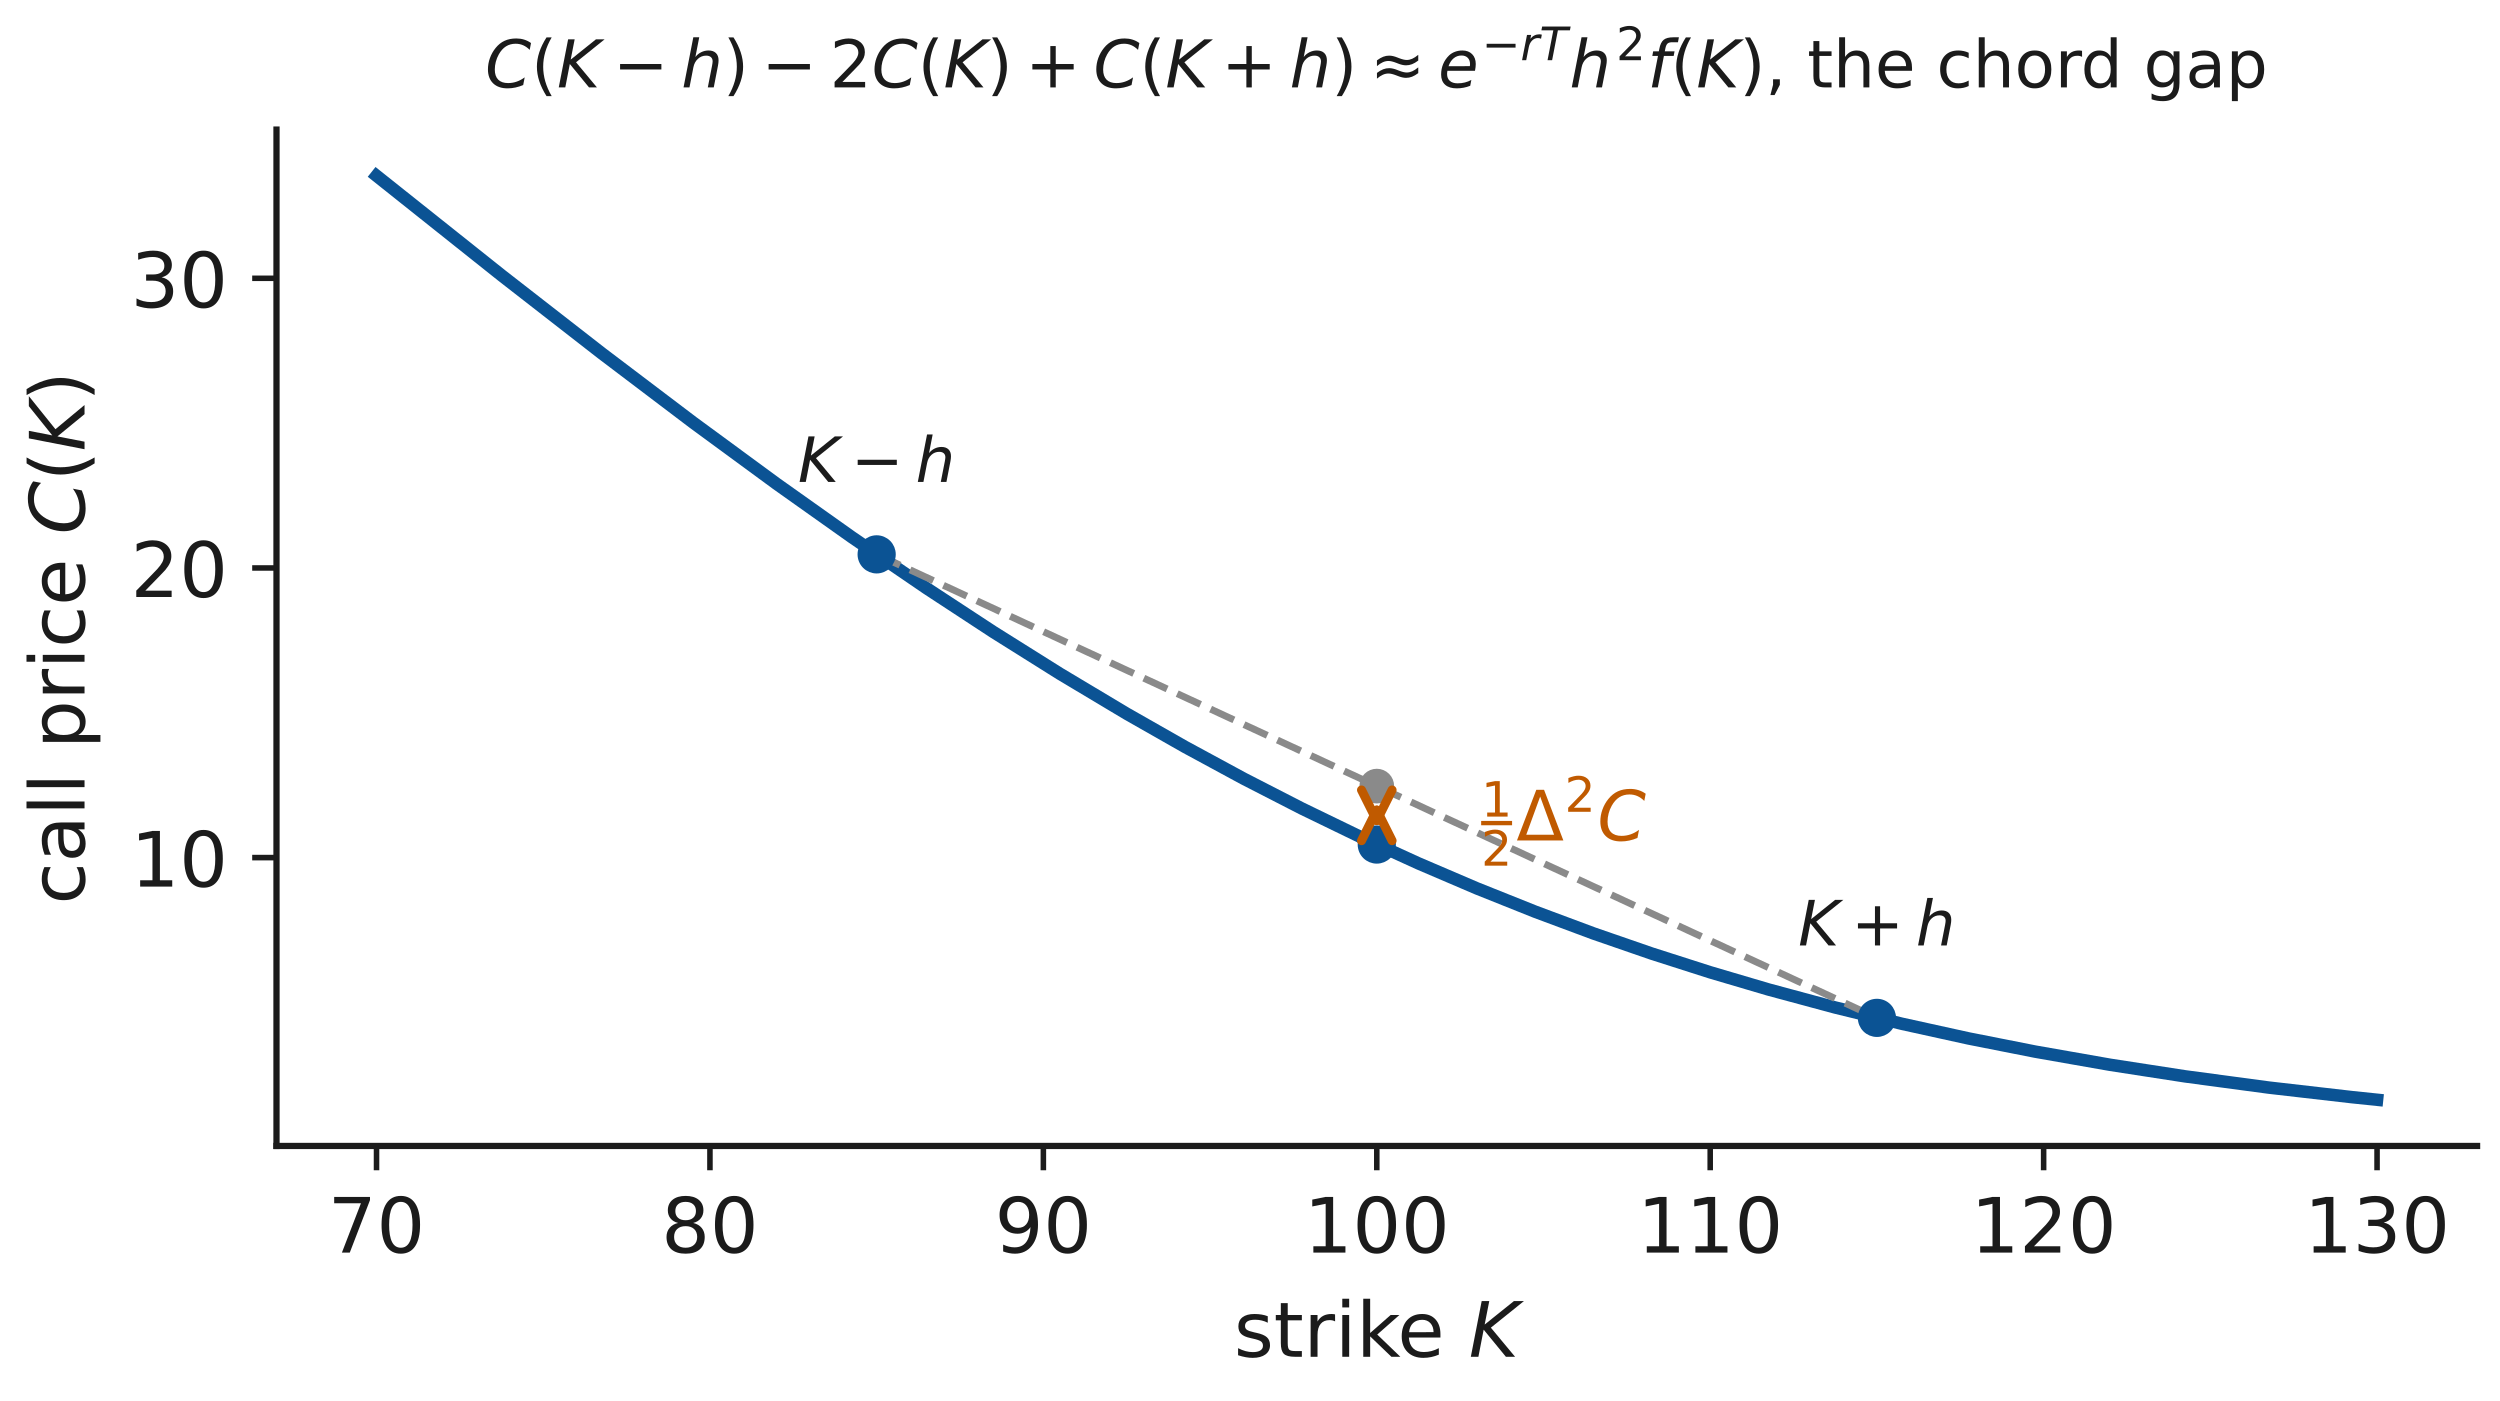
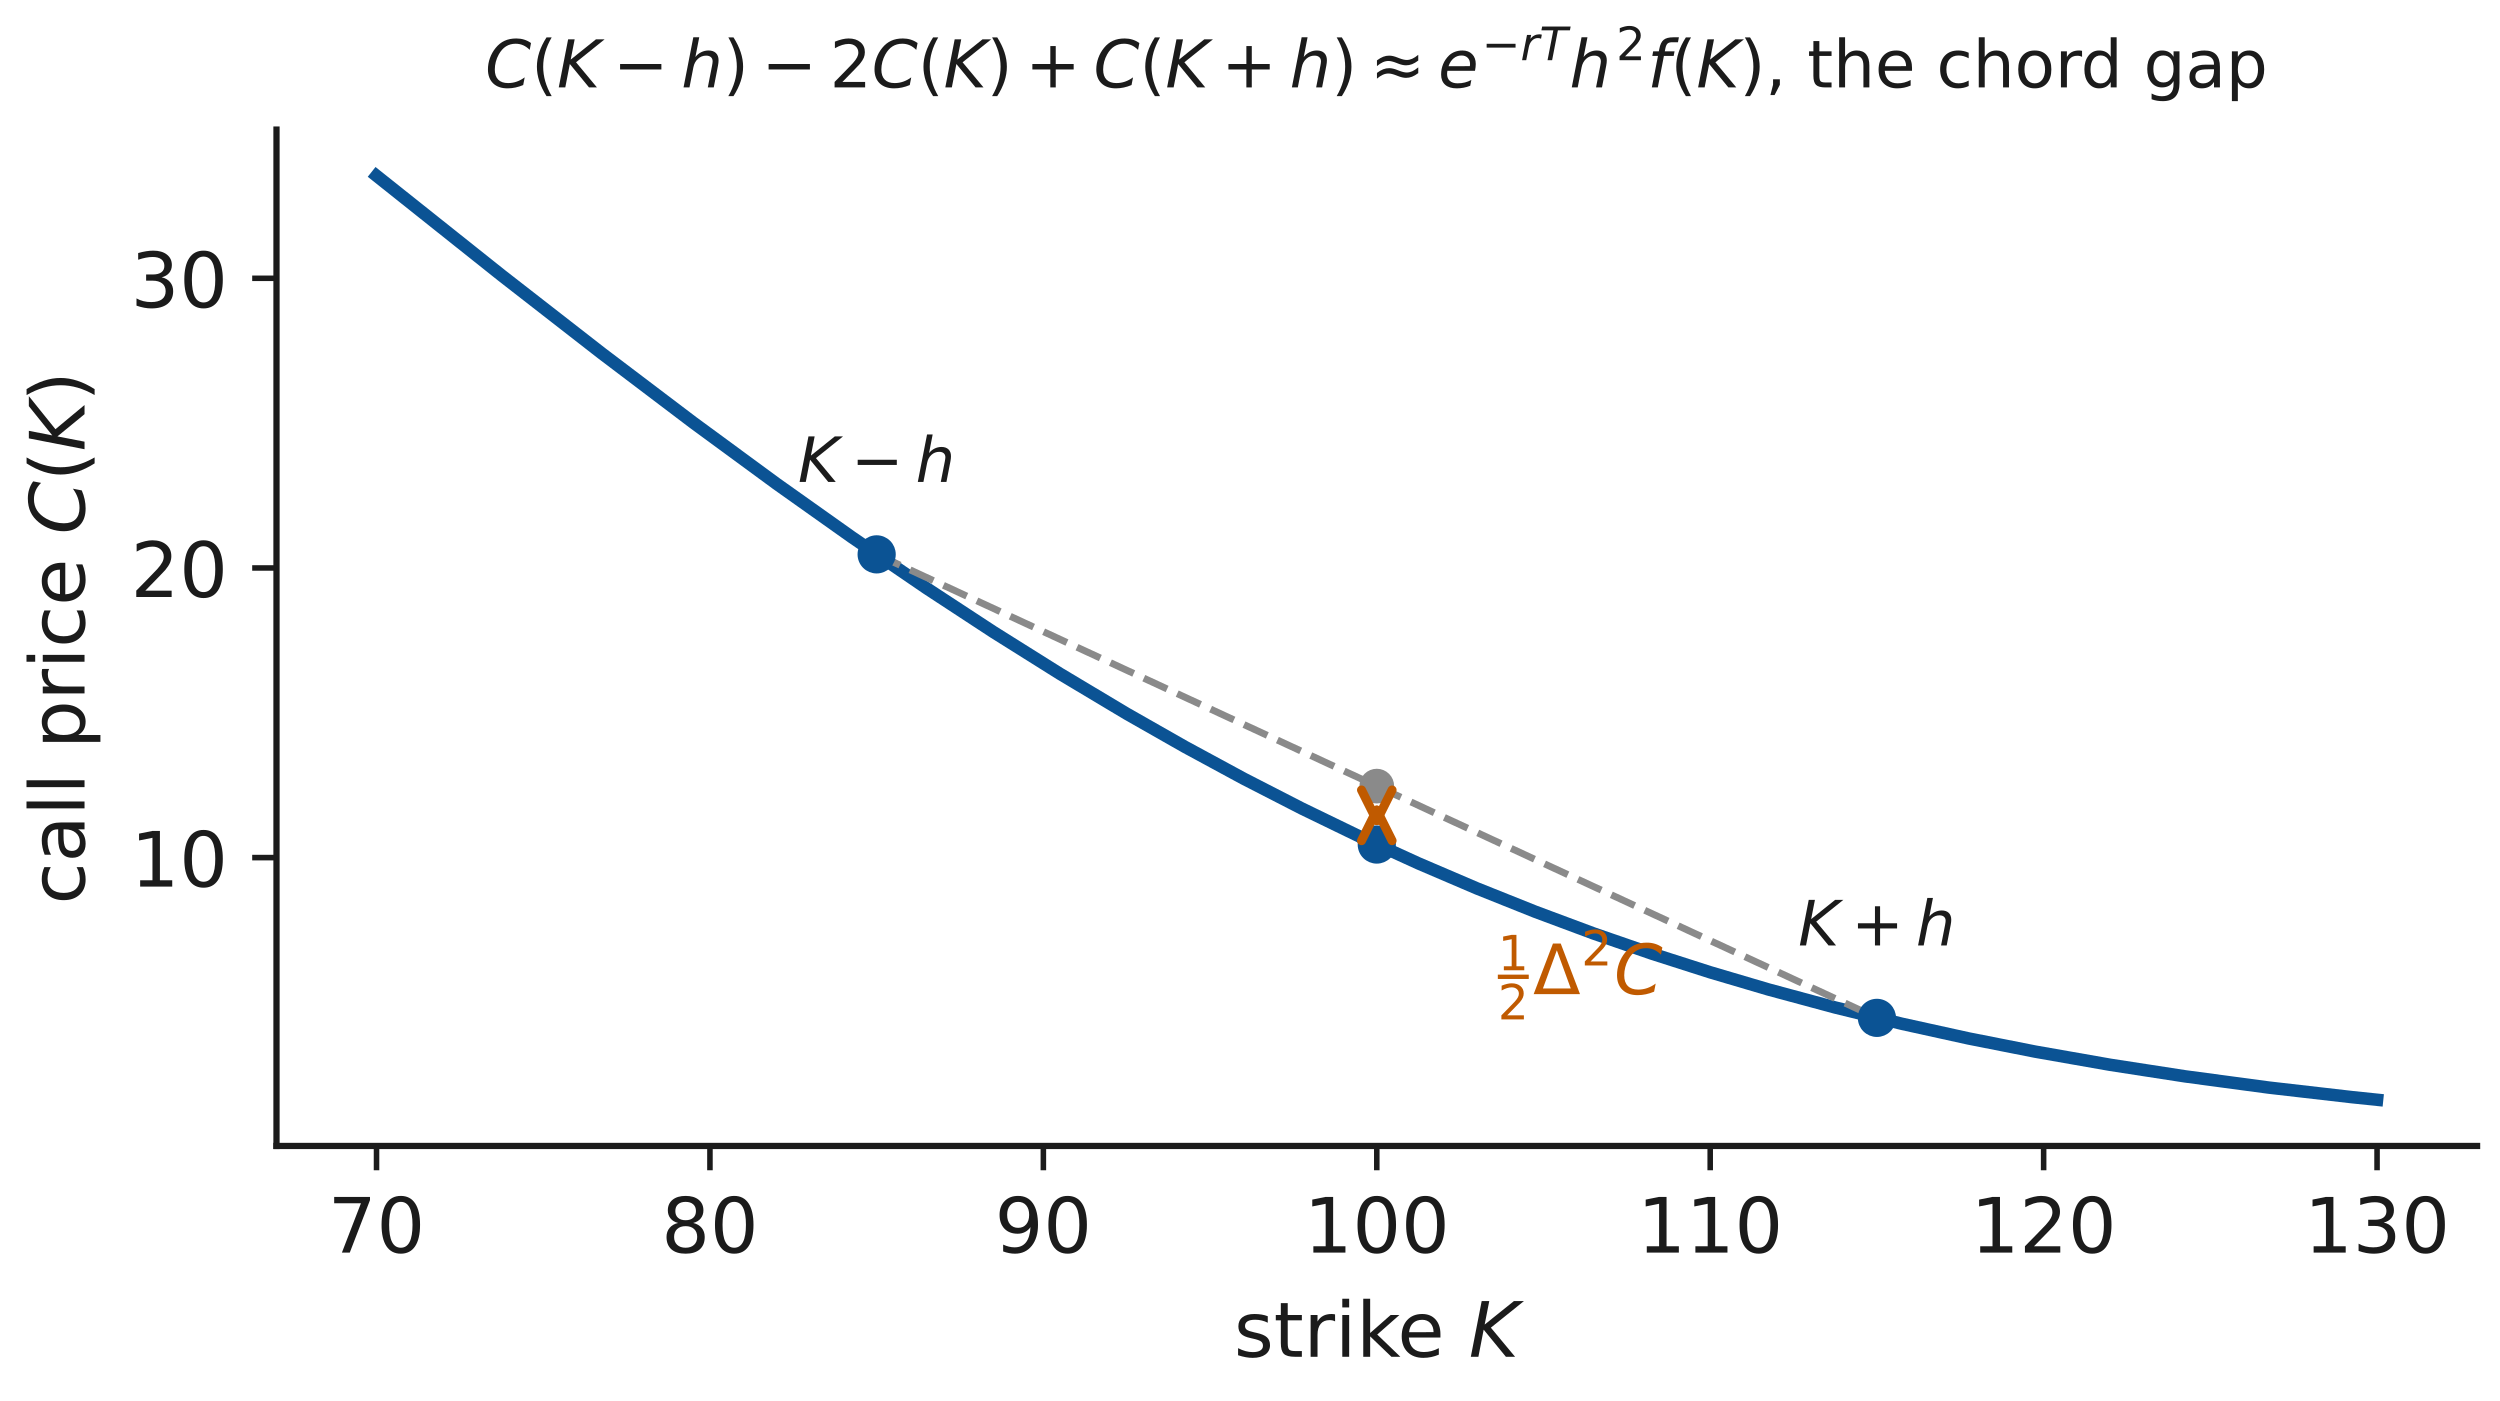
<svg xmlns="http://www.w3.org/2000/svg" xmlns:xlink="http://www.w3.org/1999/xlink" width="360pt" height="201.6pt" viewBox="0 0 360 201.6" version="1.1">
  <defs>
    <style type="text/css">*{stroke-linejoin: round; stroke-linecap: butt}</style>
  </defs>
  <g id="figure_1">
    <g id="patch_1">
      <path d="M 0 201.6  L 360 201.6  L 360 0  L 0 0  L 0 201.6  z " style="fill: none" />
    </g>
    <g id="axes_1">
      <g id="patch_2">
        <path d="M 39.815 165.017  L 356.7 165.017  L 356.7 18.66  L 39.815 18.66  L 39.815 165.017  z " style="fill: none" />
      </g>
      <g id="matplotlib.axis_1">
        <g id="xtick_1">
          <g id="line2d_1">
            <defs>
              <path id="m05b77bd2c2" d="M 0 0  L 0 3.5  " style="stroke: #1b1b1b; stroke-width: 0.8" />
            </defs>
            <g>
              <use xlink:href="#m05b77bd2c2" x="54.219" y="165.017" style="fill: #1b1b1b; stroke: #1b1b1b; stroke-width: 0.8" />
            </g>
          </g>
          <g id="text_1">
            <g style="fill: #1b1b1b" transform="translate(47.22011 180.3748) scale(0.11 -0.11)">
              <defs>
                <path id="DejaVuSans-1a" d="M 525 4666  L 3525 4666  L 3525 4397  L 1831 0  L 1172 0  L 2766 4134  L 525 4134  L 525 4666  z " transform="scale(0.015625)" />
                <path id="DejaVuSans-13" d="M 2034 4250  Q 1547 4250 1301 3770  Q 1056 3291 1056 2328  Q 1056 1369 1301 889  Q 1547 409 2034 409  Q 2525 409 2770 889  Q 3016 1369 3016 2328  Q 3016 3291 2770 3770  Q 2525 4250 2034 4250  z M 2034 4750  Q 2819 4750 3233 4129  Q 3647 3509 3647 2328  Q 3647 1150 3233 529  Q 2819 -91 2034 -91  Q 1250 -91 836 529  Q 422 1150 422 2328  Q 422 3509 836 4129  Q 1250 4750 2034 4750  z " transform="scale(0.015625)" />
              </defs>
              <use xlink:href="#DejaVuSans-1a" />
              <use xlink:href="#DejaVuSans-13" transform="translate(63.625 0)" />
            </g>
          </g>
        </g>
        <g id="xtick_2">
          <g id="line2d_2">
            <g>
              <use xlink:href="#m05b77bd2c2" x="102.232" y="165.017" style="fill: #1b1b1b; stroke: #1b1b1b; stroke-width: 0.8" />
            </g>
          </g>
          <g id="text_2">
            <g style="fill: #1b1b1b" transform="translate(95.23299 180.3748) scale(0.11 -0.11)">
              <defs>
                <path id="DejaVuSans-1b" d="M 2034 2216  Q 1584 2216 1326 1975  Q 1069 1734 1069 1313  Q 1069 891 1326 650  Q 1584 409 2034 409  Q 2484 409 2743 651  Q 3003 894 3003 1313  Q 3003 1734 2745 1975  Q 2488 2216 2034 2216  z M 1403 2484  Q 997 2584 770 2862  Q 544 3141 544 3541  Q 544 4100 942 4425  Q 1341 4750 2034 4750  Q 2731 4750 3128 4425  Q 3525 4100 3525 3541  Q 3525 3141 3298 2862  Q 3072 2584 2669 2484  Q 3125 2378 3379 2068  Q 3634 1759 3634 1313  Q 3634 634 3220 271  Q 2806 -91 2034 -91  Q 1263 -91 848 271  Q 434 634 434 1313  Q 434 1759 690 2068  Q 947 2378 1403 2484  z M 1172 3481  Q 1172 3119 1398 2916  Q 1625 2713 2034 2713  Q 2441 2713 2670 2916  Q 2900 3119 2900 3481  Q 2900 3844 2670 4047  Q 2441 4250 2034 4250  Q 1625 4250 1398 4047  Q 1172 3844 1172 3481  z " transform="scale(0.015625)" />
              </defs>
              <use xlink:href="#DejaVuSans-1b" />
              <use xlink:href="#DejaVuSans-13" transform="translate(63.625 0)" />
            </g>
          </g>
        </g>
        <g id="xtick_3">
          <g id="line2d_3">
            <g>
              <use xlink:href="#m05b77bd2c2" x="150.245" y="165.017" style="fill: #1b1b1b; stroke: #1b1b1b; stroke-width: 0.8" />
            </g>
          </g>
          <g id="text_3">
            <g style="fill: #1b1b1b" transform="translate(143.2459 180.3748) scale(0.11 -0.11)">
              <defs>
                <path id="DejaVuSans-1c" d="M 703 97  L 703 672  Q 941 559 1184 500  Q 1428 441 1663 441  Q 2288 441 2617 861  Q 2947 1281 2994 2138  Q 2813 1869 2534 1725  Q 2256 1581 1919 1581  Q 1219 1581 811 2004  Q 403 2428 403 3163  Q 403 3881 828 4315  Q 1253 4750 1959 4750  Q 2769 4750 3195 4129  Q 3622 3509 3622 2328  Q 3622 1225 3098 567  Q 2575 -91 1691 -91  Q 1453 -91 1209 -44  Q 966 3 703 97  z M 1959 2075  Q 2384 2075 2632 2365  Q 2881 2656 2881 3163  Q 2881 3666 2632 3958  Q 2384 4250 1959 4250  Q 1534 4250 1286 3958  Q 1038 3666 1038 3163  Q 1038 2656 1286 2365  Q 1534 2075 1959 2075  z " transform="scale(0.015625)" />
              </defs>
              <use xlink:href="#DejaVuSans-1c" />
              <use xlink:href="#DejaVuSans-13" transform="translate(63.625 0)" />
            </g>
          </g>
        </g>
        <g id="xtick_4">
          <g id="line2d_4">
            <g>
              <use xlink:href="#m05b77bd2c2" x="198.257" y="165.017" style="fill: #1b1b1b; stroke: #1b1b1b; stroke-width: 0.8" />
            </g>
          </g>
          <g id="text_4">
            <g style="fill: #1b1b1b" transform="translate(187.7594 180.3748) scale(0.11 -0.11)">
              <defs>
                <path id="DejaVuSans-14" d="M 794 531  L 1825 531  L 1825 4091  L 703 3866  L 703 4441  L 1819 4666  L 2450 4666  L 2450 531  L 3481 531  L 3481 0  L 794 0  L 794 531  z " transform="scale(0.015625)" />
              </defs>
              <use xlink:href="#DejaVuSans-14" />
              <use xlink:href="#DejaVuSans-13" transform="translate(63.625 0)" />
              <use xlink:href="#DejaVuSans-13" transform="translate(127.25 0)" />
            </g>
          </g>
        </g>
        <g id="xtick_5">
          <g id="line2d_5">
            <g>
              <use xlink:href="#m05b77bd2c2" x="246.27" y="165.017" style="fill: #1b1b1b; stroke: #1b1b1b; stroke-width: 0.8" />
            </g>
          </g>
          <g id="text_5">
            <g style="fill: #1b1b1b" transform="translate(235.7723 180.3748) scale(0.11 -0.11)">
              <use xlink:href="#DejaVuSans-14" />
              <use xlink:href="#DejaVuSans-14" transform="translate(63.625 0)" />
              <use xlink:href="#DejaVuSans-13" transform="translate(127.25 0)" />
            </g>
          </g>
        </g>
        <g id="xtick_6">
          <g id="line2d_6">
            <g>
              <use xlink:href="#m05b77bd2c2" x="294.283" y="165.017" style="fill: #1b1b1b; stroke: #1b1b1b; stroke-width: 0.8" />
            </g>
          </g>
          <g id="text_6">
            <g style="fill: #1b1b1b" transform="translate(283.7851 180.3748) scale(0.11 -0.11)">
              <defs>
                <path id="DejaVuSans-15" d="M 1228 531  L 3431 531  L 3431 0  L 469 0  L 469 531  Q 828 903 1448 1529  Q 2069 2156 2228 2338  Q 2531 2678 2651 2914  Q 2772 3150 2772 3378  Q 2772 3750 2511 3984  Q 2250 4219 1831 4219  Q 1534 4219 1204 4116  Q 875 4013 500 3803  L 500 4441  Q 881 4594 1212 4672  Q 1544 4750 1819 4750  Q 2544 4750 2975 4387  Q 3406 4025 3406 3419  Q 3406 3131 3298 2873  Q 3191 2616 2906 2266  Q 2828 2175 2409 1742  Q 1991 1309 1228 531  z " transform="scale(0.015625)" />
              </defs>
              <use xlink:href="#DejaVuSans-14" />
              <use xlink:href="#DejaVuSans-15" transform="translate(63.625 0)" />
              <use xlink:href="#DejaVuSans-13" transform="translate(127.25 0)" />
            </g>
          </g>
        </g>
        <g id="xtick_7">
          <g id="line2d_7">
            <g>
              <use xlink:href="#m05b77bd2c2" x="342.296" y="165.017" style="fill: #1b1b1b; stroke: #1b1b1b; stroke-width: 0.8" />
            </g>
          </g>
          <g id="text_7">
            <g style="fill: #1b1b1b" transform="translate(331.798 180.3748) scale(0.11 -0.11)">
              <defs>
                <path id="DejaVuSans-16" d="M 2597 2516  Q 3050 2419 3304 2112  Q 3559 1806 3559 1356  Q 3559 666 3084 287  Q 2609 -91 1734 -91  Q 1441 -91 1130 -33  Q 819 25 488 141  L 488 750  Q 750 597 1062 519  Q 1375 441 1716 441  Q 2309 441 2620 675  Q 2931 909 2931 1356  Q 2931 1769 2642 2001  Q 2353 2234 1838 2234  L 1294 2234  L 1294 2753  L 1863 2753  Q 2328 2753 2575 2939  Q 2822 3125 2822 3475  Q 2822 3834 2567 4026  Q 2313 4219 1838 4219  Q 1578 4219 1281 4162  Q 984 4106 628 3988  L 628 4550  Q 988 4650 1302 4700  Q 1616 4750 1894 4750  Q 2613 4750 3031 4423  Q 3450 4097 3450 3541  Q 3450 3153 3228 2886  Q 3006 2619 2597 2516  z " transform="scale(0.015625)" />
              </defs>
              <use xlink:href="#DejaVuSans-14" />
              <use xlink:href="#DejaVuSans-16" transform="translate(63.625 0)" />
              <use xlink:href="#DejaVuSans-13" transform="translate(127.25 0)" />
            </g>
          </g>
        </g>
        <g id="text_8">
          <g style="fill: #1b1b1b" transform="translate(177.6875 195.3774) scale(0.11 -0.11)">
            <defs>
              <path id="DejaVuSans-56" d="M 2834 3397  L 2834 2853  Q 2591 2978 2328 3040  Q 2066 3103 1784 3103  Q 1356 3103 1142 2972  Q 928 2841 928 2578  Q 928 2378 1081 2264  Q 1234 2150 1697 2047  L 1894 2003  Q 2506 1872 2764 1633  Q 3022 1394 3022 966  Q 3022 478 2636 193  Q 2250 -91 1575 -91  Q 1294 -91 989 -36  Q 684 19 347 128  L 347 722  Q 666 556 975 473  Q 1284 391 1588 391  Q 1994 391 2212 530  Q 2431 669 2431 922  Q 2431 1156 2273 1281  Q 2116 1406 1581 1522  L 1381 1569  Q 847 1681 609 1914  Q 372 2147 372 2553  Q 372 3047 722 3315  Q 1072 3584 1716 3584  Q 2034 3584 2315 3537  Q 2597 3491 2834 3397  z " transform="scale(0.015625)" />
              <path id="DejaVuSans-57" d="M 1172 4494  L 1172 3500  L 2356 3500  L 2356 3053  L 1172 3053  L 1172 1153  Q 1172 725 1289 603  Q 1406 481 1766 481  L 2356 481  L 2356 0  L 1766 0  Q 1100 0 847 248  Q 594 497 594 1153  L 594 3053  L 172 3053  L 172 3500  L 594 3500  L 594 4494  L 1172 4494  z " transform="scale(0.015625)" />
              <path id="DejaVuSans-55" d="M 2631 2963  Q 2534 3019 2420 3045  Q 2306 3072 2169 3072  Q 1681 3072 1420 2755  Q 1159 2438 1159 1844  L 1159 0  L 581 0  L 581 3500  L 1159 3500  L 1159 2956  Q 1341 3275 1631 3429  Q 1922 3584 2338 3584  Q 2397 3584 2469 3576  Q 2541 3569 2628 3553  L 2631 2963  z " transform="scale(0.015625)" />
              <path id="DejaVuSans-4c" d="M 603 3500  L 1178 3500  L 1178 0  L 603 0  L 603 3500  z M 603 4863  L 1178 4863  L 1178 4134  L 603 4134  L 603 4863  z " transform="scale(0.015625)" />
              <path id="DejaVuSans-4e" d="M 581 4863  L 1159 4863  L 1159 1991  L 2875 3500  L 3609 3500  L 1753 1863  L 3688 0  L 2938 0  L 1159 1709  L 1159 0  L 581 0  L 581 4863  z " transform="scale(0.015625)" />
              <path id="DejaVuSans-48" d="M 3597 1894  L 3597 1613  L 953 1613  Q 991 1019 1311 708  Q 1631 397 2203 397  Q 2534 397 2845 478  Q 3156 559 3463 722  L 3463 178  Q 3153 47 2828 -22  Q 2503 -91 2169 -91  Q 1331 -91 842 396  Q 353 884 353 1716  Q 353 2575 817 3079  Q 1281 3584 2069 3584  Q 2775 3584 3186 3129  Q 3597 2675 3597 1894  z M 3022 2063  Q 3016 2534 2758 2815  Q 2500 3097 2075 3097  Q 1594 3097 1305 2825  Q 1016 2553 972 2059  L 3022 2063  z " transform="scale(0.015625)" />
              <path id="DejaVuSans-3" transform="scale(0.015625)" />
              <path id="DejaVuSans-Oblique-2e" d="M 1081 4666  L 1716 4666  L 1331 2700  L 3781 4666  L 4622 4666  L 1850 2438  L 3878 0  L 3109 0  L 1247 2272  L 806 0  L 172 0  L 1081 4666  z " transform="scale(0.015625)" />
            </defs>
            <use xlink:href="#DejaVuSans-56" transform="translate(0 0.015625)" />
            <use xlink:href="#DejaVuSans-57" transform="translate(52.09961 0.015625)" />
            <use xlink:href="#DejaVuSans-55" transform="translate(91.30859 0.015625)" />
            <use xlink:href="#DejaVuSans-4c" transform="translate(132.4219 0.015625)" />
            <use xlink:href="#DejaVuSans-4e" transform="translate(160.2051 0.015625)" />
            <use xlink:href="#DejaVuSans-48" transform="translate(214.1152 0.015625)" />
            <use xlink:href="#DejaVuSans-3" transform="translate(275.6387 0.015625)" />
            <use xlink:href="#DejaVuSans-Oblique-2e" transform="translate(307.4258 0.015625)" />
          </g>
        </g>
      </g>
      <g id="matplotlib.axis_2">
        <g id="ytick_1">
          <g id="line2d_8">
            <defs>
              <path id="m5245e844b0" d="M 0 0  L -3.5 0  " style="stroke: #1b1b1b; stroke-width: 0.8" />
            </defs>
            <g>
              <use xlink:href="#m5245e844b0" x="39.815" y="123.495" style="fill: #1b1b1b; stroke: #1b1b1b; stroke-width: 0.8" />
            </g>
          </g>
          <g id="text_9">
            <g style="fill: #1b1b1b" transform="translate(18.8175 127.6735) scale(0.11 -0.11)">
              <use xlink:href="#DejaVuSans-14" />
              <use xlink:href="#DejaVuSans-13" transform="translate(63.625 0)" />
            </g>
          </g>
        </g>
        <g id="ytick_2">
          <g id="line2d_9">
            <g>
              <use xlink:href="#m5245e844b0" x="39.815" y="81.786" style="fill: #1b1b1b; stroke: #1b1b1b; stroke-width: 0.8" />
            </g>
          </g>
          <g id="text_10">
            <g style="fill: #1b1b1b" transform="translate(18.8175 85.96503) scale(0.11 -0.11)">
              <use xlink:href="#DejaVuSans-15" />
              <use xlink:href="#DejaVuSans-13" transform="translate(63.625 0)" />
            </g>
          </g>
        </g>
        <g id="ytick_3">
          <g id="line2d_10">
            <g>
              <use xlink:href="#m5245e844b0" x="39.815" y="40.078" style="fill: #1b1b1b; stroke: #1b1b1b; stroke-width: 0.8" />
            </g>
          </g>
          <g id="text_11">
            <g style="fill: #1b1b1b" transform="translate(18.8175 44.25654) scale(0.11 -0.11)">
              <use xlink:href="#DejaVuSans-16" />
              <use xlink:href="#DejaVuSans-13" transform="translate(63.625 0)" />
            </g>
          </g>
        </g>
        <g id="text_12">
          <g style="fill: #1b1b1b" transform="translate(12.17492 130.2287) rotate(-90) scale(0.11 -0.11)">
            <defs>
              <path id="DejaVuSans-46" d="M 3122 3366  L 3122 2828  Q 2878 2963 2633 3030  Q 2388 3097 2138 3097  Q 1578 3097 1268 2742  Q 959 2388 959 1747  Q 959 1106 1268 751  Q 1578 397 2138 397  Q 2388 397 2633 464  Q 2878 531 3122 666  L 3122 134  Q 2881 22 2623 -34  Q 2366 -91 2075 -91  Q 1284 -91 818 406  Q 353 903 353 1747  Q 353 2603 823 3093  Q 1294 3584 2113 3584  Q 2378 3584 2631 3529  Q 2884 3475 3122 3366  z " transform="scale(0.015625)" />
              <path id="DejaVuSans-44" d="M 2194 1759  Q 1497 1759 1228 1600  Q 959 1441 959 1056  Q 959 750 1161 570  Q 1363 391 1709 391  Q 2188 391 2477 730  Q 2766 1069 2766 1631  L 2766 1759  L 2194 1759  z M 3341 1997  L 3341 0  L 2766 0  L 2766 531  Q 2569 213 2275 61  Q 1981 -91 1556 -91  Q 1019 -91 701 211  Q 384 513 384 1019  Q 384 1609 779 1909  Q 1175 2209 1959 2209  L 2766 2209  L 2766 2266  Q 2766 2663 2505 2880  Q 2244 3097 1772 3097  Q 1472 3097 1187 3025  Q 903 2953 641 2809  L 641 3341  Q 956 3463 1253 3523  Q 1550 3584 1831 3584  Q 2591 3584 2966 3190  Q 3341 2797 3341 1997  z " transform="scale(0.015625)" />
              <path id="DejaVuSans-4f" d="M 603 4863  L 1178 4863  L 1178 0  L 603 0  L 603 4863  z " transform="scale(0.015625)" />
              <path id="DejaVuSans-53" d="M 1159 525  L 1159 -1331  L 581 -1331  L 581 3500  L 1159 3500  L 1159 2969  Q 1341 3281 1617 3432  Q 1894 3584 2278 3584  Q 2916 3584 3314 3078  Q 3713 2572 3713 1747  Q 3713 922 3314 415  Q 2916 -91 2278 -91  Q 1894 -91 1617 61  Q 1341 213 1159 525  z M 3116 1747  Q 3116 2381 2855 2742  Q 2594 3103 2138 3103  Q 1681 3103 1420 2742  Q 1159 2381 1159 1747  Q 1159 1113 1420 752  Q 1681 391 2138 391  Q 2594 391 2855 752  Q 3116 1113 3116 1747  z " transform="scale(0.015625)" />
              <path id="DejaVuSans-Oblique-26" d="M 4447 4306  L 4319 3641  Q 4019 3944 3683 4091  Q 3347 4238 2956 4238  Q 2422 4238 2017 3981  Q 1613 3725 1319 3200  Q 1131 2863 1032 2486  Q 934 2109 934 1728  Q 934 1091 1264 756  Q 1594 422 2222 422  Q 2656 422 3056 561  Q 3456 700 3834 978  L 3688 231  Q 3316 72 2936 -9  Q 2556 -91 2175 -91  Q 1278 -91 773 396  Q 269 884 269 1753  Q 269 2309 461 2846  Q 653 3384 1013 3828  Q 1394 4300 1883 4525  Q 2372 4750 3022 4750  Q 3422 4750 3780 4639  Q 4138 4528 4447 4306  z " transform="scale(0.015625)" />
              <path id="DejaVuSans-b" d="M 1984 4856  Q 1566 4138 1362 3434  Q 1159 2731 1159 2009  Q 1159 1288 1364 580  Q 1569 -128 1984 -844  L 1484 -844  Q 1016 -109 783 600  Q 550 1309 550 2009  Q 550 2706 781 3412  Q 1013 4119 1484 4856  L 1984 4856  z " transform="scale(0.015625)" />
              <path id="DejaVuSans-c" d="M 513 4856  L 1013 4856  Q 1481 4119 1714 3412  Q 1947 2706 1947 2009  Q 1947 1309 1714 600  Q 1481 -109 1013 -844  L 513 -844  Q 928 -128 1133 580  Q 1338 1288 1338 2009  Q 1338 2731 1133 3434  Q 928 4138 513 4856  z " transform="scale(0.015625)" />
            </defs>
            <use xlink:href="#DejaVuSans-46" transform="translate(0 0.015625)" />
            <use xlink:href="#DejaVuSans-44" transform="translate(54.98047 0.015625)" />
            <use xlink:href="#DejaVuSans-4f" transform="translate(116.2598 0.015625)" />
            <use xlink:href="#DejaVuSans-4f" transform="translate(144.043 0.015625)" />
            <use xlink:href="#DejaVuSans-3" transform="translate(171.8262 0.015625)" />
            <use xlink:href="#DejaVuSans-53" transform="translate(203.6133 0.015625)" />
            <use xlink:href="#DejaVuSans-55" transform="translate(267.0898 0.015625)" />
            <use xlink:href="#DejaVuSans-4c" transform="translate(308.2031 0.015625)" />
            <use xlink:href="#DejaVuSans-46" transform="translate(335.9863 0.015625)" />
            <use xlink:href="#DejaVuSans-48" transform="translate(390.9668 0.015625)" />
            <use xlink:href="#DejaVuSans-3" transform="translate(452.4902 0.015625)" />
            <use xlink:href="#DejaVuSans-Oblique-26" transform="translate(484.2773 0.015625)" />
            <use xlink:href="#DejaVuSans-b" transform="translate(554.1016 0.015625)" />
            <use xlink:href="#DejaVuSans-Oblique-2e" transform="translate(593.1152 0.015625)" />
            <use xlink:href="#DejaVuSans-c" transform="translate(658.6914 0.015625)" />
          </g>
        </g>
      </g>
      <g id="line2d_11">
        <path d="M 54.219 25.313  L 72.224 39.652  L 86.628 50.861  L 99.831 60.862  L 111.834 69.673  L 122.637 77.337  L 133.44 84.714  L 143.043 91.007  L 152.645 97.033  L 162.248 102.776  L 170.65 107.558  L 179.052 112.109  L 187.455 116.422  L 195.857 120.496  L 204.259 124.33  L 212.661 127.926  L 221.064 131.286  L 229.466 134.417  L 237.868 137.322  L 246.27 140.011  L 254.673 142.491  L 264.275 145.081  L 273.878 147.425  L 283.48 149.538  L 293.083 151.436  L 303.886 153.333  L 314.689 155.001  L 326.692 156.61  L 338.695 157.991  L 342.296 158.365  L 342.296 158.365  " clip-path="url(#p6b32aa6034)" style="fill: none; stroke: #0b5394; stroke-width: 1.8; stroke-linecap: square" />
      </g>
      <g id="line2d_12">
        <path d="M 126.238 79.829  L 270.277 146.574  " clip-path="url(#p6b32aa6034)" style="fill: none; stroke-dasharray: 3.7,1.6; stroke-dashoffset: 0; stroke: #8a8a8a" />
      </g>
      <g id="line2d_13">
        <defs>
          <path id="m3c303a2f37" d="M 0 2.25  C 0.597 2.25 1.169 2.013 1.591 1.591  C 2.013 1.169 2.25 0.597 2.25 0  C 2.25 -0.597 2.013 -1.169 1.591 -1.591  C 1.169 -2.013 0.597 -2.25 0 -2.25  C -0.597 -2.25 -1.169 -2.013 -1.591 -1.591  C -2.013 -1.169 -2.25 -0.597 -2.25 0  C -2.25 0.597 -2.013 1.169 -1.591 1.591  C -1.169 2.013 -0.597 2.25 0 2.25  z " style="stroke: #0b5394" />
        </defs>
        <g clip-path="url(#p6b32aa6034)">
          <use xlink:href="#m3c303a2f37" x="126.238" y="79.829" style="fill: #0b5394; stroke: #0b5394" />
          <use xlink:href="#m3c303a2f37" x="198.257" y="121.615" style="fill: #0b5394; stroke: #0b5394" />
          <use xlink:href="#m3c303a2f37" x="270.277" y="146.574" style="fill: #0b5394; stroke: #0b5394" />
        </g>
      </g>
      <g id="line2d_14">
        <defs>
          <path id="m4322ba6c1e" d="M 0 2  C 0.53 2 1.039 1.789 1.414 1.414  C 1.789 1.039 2 0.53 2 0  C 2 -0.53 1.789 -1.039 1.414 -1.414  C 1.039 -1.789 0.53 -2 0 -2  C -0.53 -2 -1.039 -1.789 -1.414 -1.414  C -1.789 -1.039 -2 -0.53 -2 0  C -2 0.53 -1.789 1.039 -1.414 1.414  C -1.039 1.789 -0.53 2 0 2  z " style="stroke: #8a8a8a" />
        </defs>
        <g clip-path="url(#p6b32aa6034)">
          <use xlink:href="#m4322ba6c1e" x="198.257" y="113.201" style="fill: #8a8a8a; stroke: #8a8a8a" />
        </g>
      </g>
      <g id="patch_3">
        <path d="M 39.815 165.017  L 39.815 18.66  " style="fill: none; stroke: #1b1b1b; stroke-width: 0.9; stroke-linejoin: miter; stroke-linecap: square" />
      </g>
      <g id="patch_4">
        <path d="M 39.815 165.017  L 356.7 165.017  " style="fill: none; stroke: #1b1b1b; stroke-width: 0.9; stroke-linejoin: miter; stroke-linecap: square" />
      </g>
      <g id="patch_5">
        <path d="M 198.257 118.161  Q 198.257 117.409 198.257 116.656  " style="fill: none; stroke: #c05a00; stroke-width: 1.3; stroke-linecap: round" />
        <path d="M 200.458 113.761  L 198.257 118.161  L 196.058 113.761  " style="fill: none; stroke: #c05a00; stroke-width: 1.3; stroke-linecap: round" />
        <path d="M 196.058 121.056  L 198.257 116.656  L 200.458 121.056  " style="fill: none; stroke: #c05a00; stroke-width: 1.3; stroke-linecap: round" />
      </g>
      <g id="text_13">
-         <g style="fill: #c05a00" transform="translate(212.6614 121.0999) scale(0.1 -0.1)">
+         <g style="fill: #c05a00" transform="translate(215.062 143.2343) scale(0.1 -0.1)">
          <defs>
            <path id="DejaVuSans-329" d="M 2188 4044  L 906 525  L 3472 525  L 2188 4044  z M 50 0  L 1831 4666  L 2547 4666  L 4325 0  L 50 0  z " transform="scale(0.015625)" />
          </defs>
          <use xlink:href="#DejaVuSans-14" transform="translate(6.25 35.12188) scale(0.7)" />
          <use xlink:href="#DejaVuSans-15" transform="translate(6.25 -35.58125) scale(0.7)" />
          <use xlink:href="#DejaVuSans-329" transform="translate(57.03613 0.746875)" />
          <use xlink:href="#DejaVuSans-15" transform="translate(126.4014 42.04688) scale(0.7)" />
          <use xlink:href="#DejaVuSans-Oblique-26" transform="translate(173.6719 0.746875)" />
          <path d="M 6.25 22.622  L 6.25 28.872  L 50.786 28.872  L 50.786 22.622  L 6.25 22.622  z " />
        </g>
      </g>
      <g id="text_14">
        <g style="fill: #1b1b1b" transform="translate(114.8982 69.40187) scale(0.09 -0.09)">
          <defs>
            <path id="DejaVuSans-c9c" d="M 678 2272  L 4684 2272  L 4684 1741  L 678 1741  L 678 2272  z " transform="scale(0.015625)" />
            <path id="DejaVuSans-Oblique-4b" d="M 3566 2113  L 3156 0  L 2578 0  L 2988 2091  Q 3016 2238 3031 2350  Q 3047 2463 3047 2528  Q 3047 2791 2881 2937  Q 2716 3084 2419 3084  Q 1956 3084 1617 2771  Q 1278 2459 1178 1941  L 800 0  L 225 0  L 1172 4863  L 1747 4863  L 1375 2950  Q 1594 3244 1934 3414  Q 2275 3584 2650 3584  Q 3113 3584 3367 3334  Q 3622 3084 3622 2631  Q 3622 2519 3608 2391  Q 3594 2263 3566 2113  z " transform="scale(0.015625)" />
          </defs>
          <use xlink:href="#DejaVuSans-Oblique-2e" transform="translate(0 0.015625)" />
          <use xlink:href="#DejaVuSans-c9c" transform="translate(85.05859 0.015625)" />
          <use xlink:href="#DejaVuSans-Oblique-4b" transform="translate(188.3301 0.015625)" />
        </g>
      </g>
      <g id="text_15">
        <g style="fill: #1b1b1b" transform="translate(258.9368 136.1468) scale(0.09 -0.09)">
          <defs>
            <path id="DejaVuSans-e" d="M 2944 4013  L 2944 2272  L 4684 2272  L 4684 1741  L 2944 1741  L 2944 0  L 2419 0  L 2419 1741  L 678 1741  L 678 2272  L 2419 2272  L 2419 4013  L 2944 4013  z " transform="scale(0.015625)" />
          </defs>
          <use xlink:href="#DejaVuSans-Oblique-2e" transform="translate(0 0.015625)" />
          <use xlink:href="#DejaVuSans-e" transform="translate(85.05859 0.015625)" />
          <use xlink:href="#DejaVuSans-Oblique-4b" transform="translate(188.3301 0.015625)" />
        </g>
      </g>
      <g id="text_16">
        <g style="fill: #1b1b1b" transform="translate(69.865 12.66) scale(0.095 -0.095)">
          <defs>
            <path id="DejaVuSans-cd2" d="M 4684 1947  L 4684 1388  Q 4356 1144 4076 1036  Q 3797 928 3494 928  Q 3150 928 2694 1113  Q 2663 1125 2641 1134  Q 2622 1141 2575 1159  Q 2091 1350 1797 1350  Q 1522 1350 1253 1231  Q 984 1113 678 850  L 678 1409  Q 1006 1653 1286 1761  Q 1566 1869 1869 1869  Q 2213 1869 2672 1684  Q 2706 1669 2722 1663  Q 2741 1656 2788 1638  Q 3272 1447 3566 1447  Q 3834 1447 4098 1564  Q 4363 1681 4684 1947  z M 4684 3163  L 4684 2606  Q 4356 2359 4076 2251  Q 3797 2144 3494 2144  Q 3150 2144 2694 2328  Q 2663 2341 2641 2350  Q 2622 2356 2575 2375  Q 2091 2566 1797 2566  Q 1522 2566 1253 2447  Q 984 2328 678 2069  L 678 2625  Q 1006 2869 1286 2976  Q 1566 3084 1869 3084  Q 2213 3084 2672 2900  Q 2703 2888 2719 2881  Q 2741 2872 2788 2853  Q 3272 2663 3566 2663  Q 3834 2663 4098 2780  Q 4363 2897 4684 3163  z " transform="scale(0.015625)" />
            <path id="DejaVuSans-Oblique-48" d="M 3078 2063  Q 3088 2113 3092 2166  Q 3097 2219 3097 2272  Q 3097 2653 2873 2875  Q 2650 3097 2266 3097  Q 1838 3097 1509 2826  Q 1181 2556 1013 2059  L 3078 2063  z M 3578 1613  L 903 1613  Q 884 1494 878 1425  Q 872 1356 872 1306  Q 872 872 1139 634  Q 1406 397 1894 397  Q 2269 397 2603 481  Q 2938 566 3225 728  L 3116 159  Q 2806 34 2476 -28  Q 2147 -91 1806 -91  Q 1078 -91 686 257  Q 294 606 294 1247  Q 294 1794 489 2264  Q 684 2734 1063 3103  Q 1306 3334 1642 3459  Q 1978 3584 2356 3584  Q 2950 3584 3301 3228  Q 3653 2872 3653 2272  Q 3653 2128 3634 1964  Q 3616 1800 3578 1613  z " transform="scale(0.015625)" />
            <path id="DejaVuSans-Oblique-55" d="M 2853 2969  Q 2766 3016 2653 3041  Q 2541 3066 2413 3066  Q 1953 3066 1609 2717  Q 1266 2369 1153 1784  L 800 0  L 225 0  L 909 3500  L 1484 3500  L 1375 2956  Q 1603 3259 1920 3421  Q 2238 3584 2597 3584  Q 2691 3584 2781 3573  Q 2872 3563 2963 3538  L 2853 2969  z " transform="scale(0.015625)" />
            <path id="DejaVuSans-Oblique-37" d="M 378 4666  L 4325 4666  L 4225 4134  L 2559 4134  L 1759 0  L 1125 0  L 1925 4134  L 275 4134  L 378 4666  z " transform="scale(0.015625)" />
            <path id="DejaVuSans-Oblique-49" d="M 3059 4863  L 2969 4384  L 2419 4384  Q 2106 4384 1964 4261  Q 1822 4138 1753 3809  L 1691 3500  L 2638 3500  L 2553 3053  L 1606 3053  L 1013 0  L 434 0  L 1031 3053  L 481 3053  L 563 3500  L 1113 3500  L 1159 3744  Q 1278 4363 1576 4613  Q 1875 4863 2516 4863  L 3059 4863  z " transform="scale(0.015625)" />
            <path id="DejaVuSans-f" d="M 750 794  L 1409 794  L 1409 256  L 897 -744  L 494 -744  L 750 256  L 750 794  z " transform="scale(0.015625)" />
            <path id="DejaVuSans-4b" d="M 3513 2113  L 3513 0  L 2938 0  L 2938 2094  Q 2938 2591 2744 2837  Q 2550 3084 2163 3084  Q 1697 3084 1428 2787  Q 1159 2491 1159 1978  L 1159 0  L 581 0  L 581 4863  L 1159 4863  L 1159 2956  Q 1366 3272 1645 3428  Q 1925 3584 2291 3584  Q 2894 3584 3203 3211  Q 3513 2838 3513 2113  z " transform="scale(0.015625)" />
            <path id="DejaVuSans-52" d="M 1959 3097  Q 1497 3097 1228 2736  Q 959 2375 959 1747  Q 959 1119 1226 758  Q 1494 397 1959 397  Q 2419 397 2687 759  Q 2956 1122 2956 1747  Q 2956 2369 2687 2733  Q 2419 3097 1959 3097  z M 1959 3584  Q 2709 3584 3137 3096  Q 3566 2609 3566 1747  Q 3566 888 3137 398  Q 2709 -91 1959 -91  Q 1206 -91 779 398  Q 353 888 353 1747  Q 353 2609 779 3096  Q 1206 3584 1959 3584  z " transform="scale(0.015625)" />
            <path id="DejaVuSans-47" d="M 2906 2969  L 2906 4863  L 3481 4863  L 3481 0  L 2906 0  L 2906 525  Q 2725 213 2448 61  Q 2172 -91 1784 -91  Q 1150 -91 751 415  Q 353 922 353 1747  Q 353 2572 751 3078  Q 1150 3584 1784 3584  Q 2172 3584 2448 3432  Q 2725 3281 2906 2969  z M 947 1747  Q 947 1113 1208 752  Q 1469 391 1925 391  Q 2381 391 2643 752  Q 2906 1113 2906 1747  Q 2906 2381 2643 2742  Q 2381 3103 1925 3103  Q 1469 3103 1208 2742  Q 947 2381 947 1747  z " transform="scale(0.015625)" />
            <path id="DejaVuSans-4a" d="M 2906 1791  Q 2906 2416 2648 2759  Q 2391 3103 1925 3103  Q 1463 3103 1205 2759  Q 947 2416 947 1791  Q 947 1169 1205 825  Q 1463 481 1925 481  Q 2391 481 2648 825  Q 2906 1169 2906 1791  z M 3481 434  Q 3481 -459 3084 -895  Q 2688 -1331 1869 -1331  Q 1566 -1331 1297 -1286  Q 1028 -1241 775 -1147  L 775 -588  Q 1028 -725 1275 -790  Q 1522 -856 1778 -856  Q 2344 -856 2625 -561  Q 2906 -266 2906 331  L 2906 616  Q 2728 306 2450 153  Q 2172 0 1784 0  Q 1141 0 747 490  Q 353 981 353 1791  Q 353 2603 747 3093  Q 1141 3584 1784 3584  Q 2172 3584 2450 3431  Q 2728 3278 2906 2969  L 2906 3500  L 3481 3500  L 3481 434  z " transform="scale(0.015625)" />
          </defs>
          <use xlink:href="#DejaVuSans-Oblique-26" transform="translate(0 0.746875)" />
          <use xlink:href="#DejaVuSans-b" transform="translate(69.82422 0.746875)" />
          <use xlink:href="#DejaVuSans-Oblique-2e" transform="translate(108.8379 0.746875)" />
          <use xlink:href="#DejaVuSans-c9c" transform="translate(193.8965 0.746875)" />
          <use xlink:href="#DejaVuSans-Oblique-4b" transform="translate(297.168 0.746875)" />
          <use xlink:href="#DejaVuSans-c" transform="translate(360.5469 0.746875)" />
          <use xlink:href="#DejaVuSans-c9c" transform="translate(419.043 0.746875)" />
          <use xlink:href="#DejaVuSans-15" transform="translate(522.3145 0.746875)" />
          <use xlink:href="#DejaVuSans-Oblique-26" transform="translate(585.9375 0.746875)" />
          <use xlink:href="#DejaVuSans-b" transform="translate(655.7617 0.746875)" />
          <use xlink:href="#DejaVuSans-Oblique-2e" transform="translate(694.7754 0.746875)" />
          <use xlink:href="#DejaVuSans-c" transform="translate(760.3516 0.746875)" />
          <use xlink:href="#DejaVuSans-e" transform="translate(818.8477 0.746875)" />
          <use xlink:href="#DejaVuSans-Oblique-26" transform="translate(922.1191 0.746875)" />
          <use xlink:href="#DejaVuSans-b" transform="translate(991.9434 0.746875)" />
          <use xlink:href="#DejaVuSans-Oblique-2e" transform="translate(1030.957 0.746875)" />
          <use xlink:href="#DejaVuSans-e" transform="translate(1116.016 0.746875)" />
          <use xlink:href="#DejaVuSans-Oblique-4b" transform="translate(1219.287 0.746875)" />
          <use xlink:href="#DejaVuSans-c" transform="translate(1282.666 0.746875)" />
          <use xlink:href="#DejaVuSans-cd2" transform="translate(1341.162 0.746875)" />
          <use xlink:href="#DejaVuSans-Oblique-48" transform="translate(1444.434 0.746875)" />
          <use xlink:href="#DejaVuSans-c9c" transform="translate(1510.607 42.04688) scale(0.7)" />
          <use xlink:href="#DejaVuSans-Oblique-55" transform="translate(1569.259 42.04688) scale(0.7)" />
          <use xlink:href="#DejaVuSans-Oblique-37" transform="translate(1598.039 42.04688) scale(0.7)" />
          <use xlink:href="#DejaVuSans-Oblique-4b" transform="translate(1643.532 0.746875)" />
          <use xlink:href="#DejaVuSans-15" transform="translate(1714.358 42.04688) scale(0.7)" />
          <use xlink:href="#DejaVuSans-Oblique-49" transform="translate(1761.629 0.746875)" />
          <use xlink:href="#DejaVuSans-b" transform="translate(1796.834 0.746875)" />
          <use xlink:href="#DejaVuSans-Oblique-2e" transform="translate(1835.848 0.746875)" />
          <use xlink:href="#DejaVuSans-c" transform="translate(1901.424 0.746875)" />
          <use xlink:href="#DejaVuSans-f" transform="translate(1940.437 0.746875)" />
          <use xlink:href="#DejaVuSans-3" transform="translate(1972.225 0.746875)" />
          <use xlink:href="#DejaVuSans-57" transform="translate(2004.012 0.746875)" />
          <use xlink:href="#DejaVuSans-4b" transform="translate(2043.221 0.746875)" />
          <use xlink:href="#DejaVuSans-48" transform="translate(2106.6 0.746875)" />
          <use xlink:href="#DejaVuSans-3" transform="translate(2168.123 0.746875)" />
          <use xlink:href="#DejaVuSans-46" transform="translate(2199.91 0.746875)" />
          <use xlink:href="#DejaVuSans-4b" transform="translate(2254.891 0.746875)" />
          <use xlink:href="#DejaVuSans-52" transform="translate(2318.269 0.746875)" />
          <use xlink:href="#DejaVuSans-55" transform="translate(2379.451 0.746875)" />
          <use xlink:href="#DejaVuSans-47" transform="translate(2418.564 0.746875)" />
          <use xlink:href="#DejaVuSans-3" transform="translate(2482.041 0.746875)" />
          <use xlink:href="#DejaVuSans-4a" transform="translate(2513.828 0.746875)" />
          <use xlink:href="#DejaVuSans-44" transform="translate(2577.305 0.746875)" />
          <use xlink:href="#DejaVuSans-53" transform="translate(2638.584 0.746875)" />
        </g>
      </g>
    </g>
  </g>
  <defs>
    <clipPath id="p6b32aa6034">
      <rect x="39.815" y="18.66" width="316.885" height="146.357" />
    </clipPath>
  </defs>
</svg>
